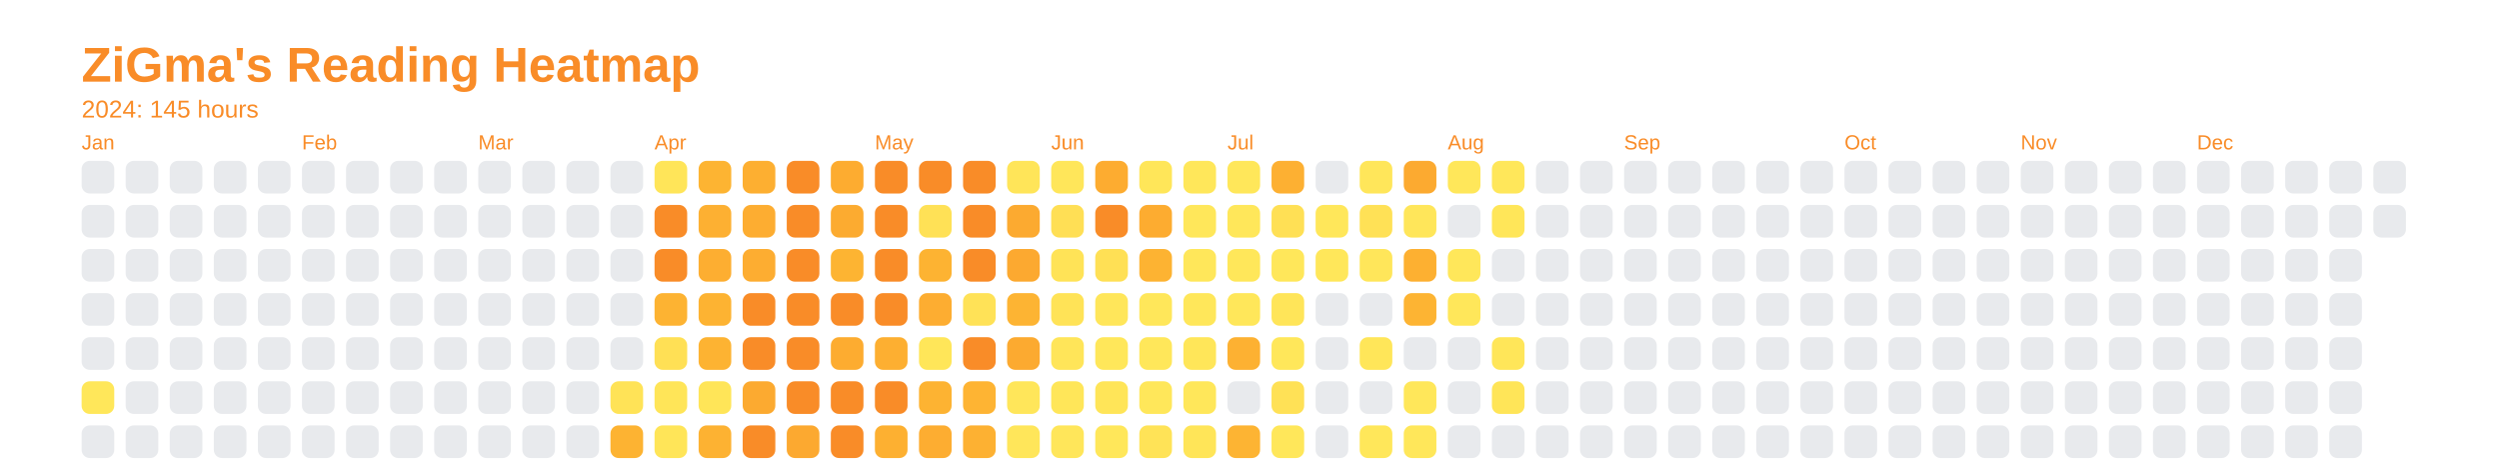
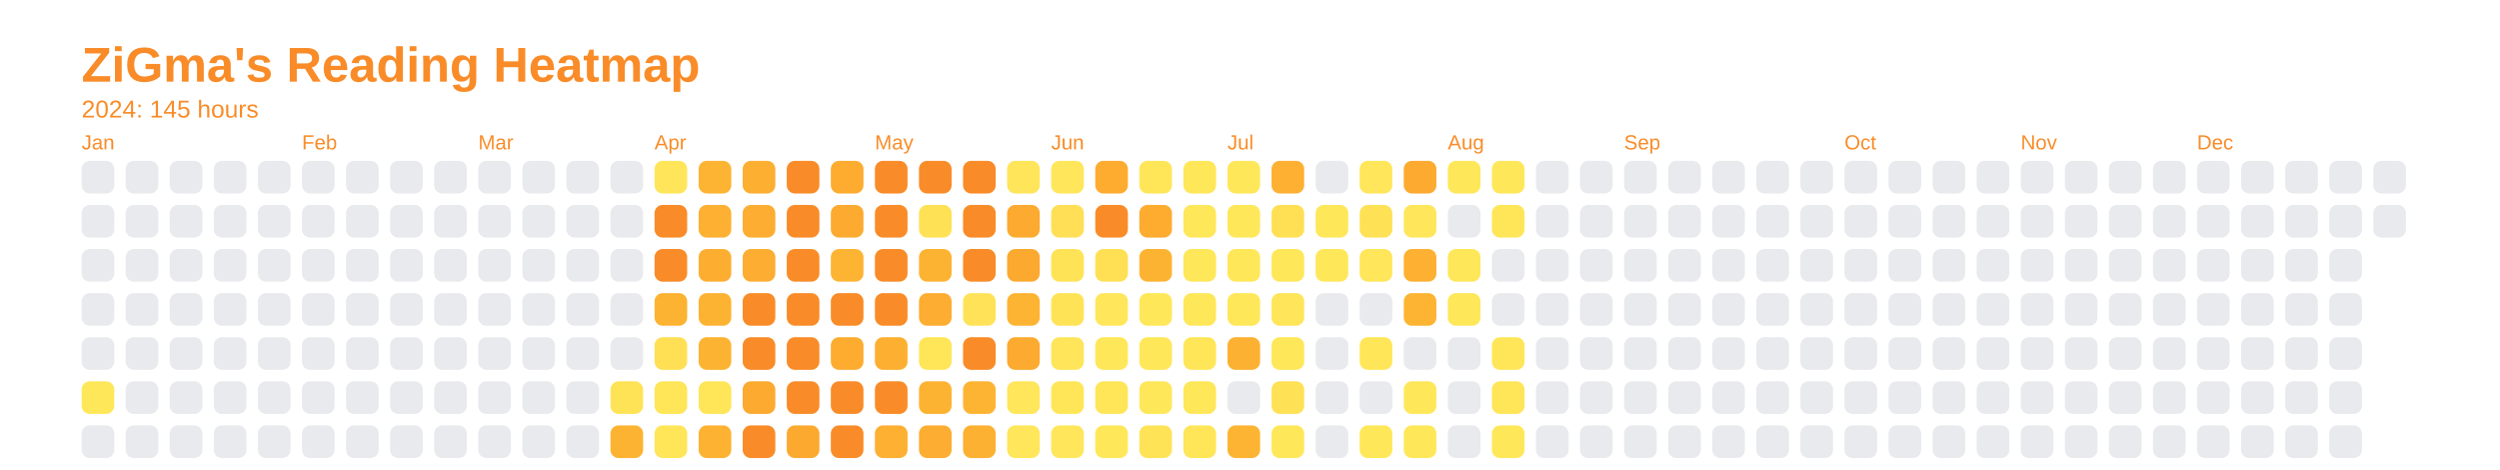
<svg xmlns="http://www.w3.org/2000/svg" baseProfile="full" height="57.5mm" version="1.1" viewBox="0,0,306.2,57.5" width="306.2mm">
  <defs />
  <rect fill="none" height="57.5" width="306.2" x="0" y="0" />
  <text fill="#f98c28" style="font-size:6px; font-family:Arial; font-weight:bold;" x="10" y="10">ZiGma's Reading Heatmap</text>
  <text fill="#f98c28" style="font-size:3px; font-family:Arial;" x="10" y="14.4">2024: 145 hours</text>
  <text fill="#f98c28" style="font-size:2.5px; font-family:Arial" x="10" y="18.3">Jan</text>
  <rect fill="#e8eaed" height="4" rx="1" ry="1" width="4" x="10" y="19.7" />
  <rect fill="#e8eaed" height="4" rx="1" ry="1" width="4" x="10" y="25.1" />
  <rect fill="#e8eaed" height="4" rx="1" ry="1" width="4" x="10" y="30.5" />
  <rect fill="#e8eaed" height="4" rx="1" ry="1" width="4" x="10" y="35.9" />
  <rect fill="#e8eaed" height="4" rx="1" ry="1" width="4" x="10" y="41.3" />
  <rect fill="#ffe75a" height="4" rx="1" ry="1" width="4" x="10" y="46.7" />
  <rect fill="#e8eaed" height="4" rx="1" ry="1" width="4" x="10" y="52.1" />
  <rect fill="#e8eaed" height="4" rx="1" ry="1" width="4" x="15.4" y="19.7" />
  <rect fill="#e8eaed" height="4" rx="1" ry="1" width="4" x="15.4" y="25.1" />
  <rect fill="#e8eaed" height="4" rx="1" ry="1" width="4" x="15.4" y="30.5" />
  <rect fill="#e8eaed" height="4" rx="1" ry="1" width="4" x="15.4" y="35.9" />
  <rect fill="#e8eaed" height="4" rx="1" ry="1" width="4" x="15.4" y="41.3" />
  <rect fill="#e8eaed" height="4" rx="1" ry="1" width="4" x="15.4" y="46.7" />
  <rect fill="#e8eaed" height="4" rx="1" ry="1" width="4" x="15.4" y="52.1" />
  <rect fill="#e8eaed" height="4" rx="1" ry="1" width="4" x="20.8" y="19.7" />
  <rect fill="#e8eaed" height="4" rx="1" ry="1" width="4" x="20.8" y="25.1" />
  <rect fill="#e8eaed" height="4" rx="1" ry="1" width="4" x="20.8" y="30.5" />
  <rect fill="#e8eaed" height="4" rx="1" ry="1" width="4" x="20.8" y="35.9" />
  <rect fill="#e8eaed" height="4" rx="1" ry="1" width="4" x="20.8" y="41.3" />
  <rect fill="#e8eaed" height="4" rx="1" ry="1" width="4" x="20.8" y="46.7" />
  <rect fill="#e8eaed" height="4" rx="1" ry="1" width="4" x="20.8" y="52.1" />
  <rect fill="#e8eaed" height="4" rx="1" ry="1" width="4" x="26.2" y="19.7" />
  <rect fill="#e8eaed" height="4" rx="1" ry="1" width="4" x="26.2" y="25.1" />
  <rect fill="#e8eaed" height="4" rx="1" ry="1" width="4" x="26.2" y="30.5" />
  <rect fill="#e8eaed" height="4" rx="1" ry="1" width="4" x="26.2" y="35.9" />
  <rect fill="#e8eaed" height="4" rx="1" ry="1" width="4" x="26.2" y="41.3" />
  <rect fill="#e8eaed" height="4" rx="1" ry="1" width="4" x="26.2" y="46.7" />
  <rect fill="#e8eaed" height="4" rx="1" ry="1" width="4" x="26.2" y="52.1" />
  <rect fill="#e8eaed" height="4" rx="1" ry="1" width="4" x="31.6" y="19.7" />
  <rect fill="#e8eaed" height="4" rx="1" ry="1" width="4" x="31.6" y="25.1" />
  <rect fill="#e8eaed" height="4" rx="1" ry="1" width="4" x="31.6" y="30.5" />
  <rect fill="#e8eaed" height="4" rx="1" ry="1" width="4" x="31.6" y="35.9" />
  <rect fill="#e8eaed" height="4" rx="1" ry="1" width="4" x="31.6" y="41.3" />
  <rect fill="#e8eaed" height="4" rx="1" ry="1" width="4" x="31.6" y="46.7" />
  <rect fill="#e8eaed" height="4" rx="1" ry="1" width="4" x="31.6" y="52.1" />
  <text fill="#f98c28" style="font-size:2.5px; font-family:Arial" x="37.0" y="18.3">Feb</text>
  <rect fill="#e8eaed" height="4" rx="1" ry="1" width="4" x="37.0" y="19.7" />
  <rect fill="#e8eaed" height="4" rx="1" ry="1" width="4" x="37.0" y="25.1" />
  <rect fill="#e8eaed" height="4" rx="1" ry="1" width="4" x="37.0" y="30.5" />
  <rect fill="#e8eaed" height="4" rx="1" ry="1" width="4" x="37.0" y="35.9" />
  <rect fill="#e8eaed" height="4" rx="1" ry="1" width="4" x="37.0" y="41.3" />
  <rect fill="#e8eaed" height="4" rx="1" ry="1" width="4" x="37.0" y="46.7" />
  <rect fill="#e8eaed" height="4" rx="1" ry="1" width="4" x="37.0" y="52.1" />
  <rect fill="#e8eaed" height="4" rx="1" ry="1" width="4" x="42.4" y="19.7" />
  <rect fill="#e8eaed" height="4" rx="1" ry="1" width="4" x="42.4" y="25.1" />
  <rect fill="#e8eaed" height="4" rx="1" ry="1" width="4" x="42.4" y="30.5" />
  <rect fill="#e8eaed" height="4" rx="1" ry="1" width="4" x="42.4" y="35.9" />
  <rect fill="#e8eaed" height="4" rx="1" ry="1" width="4" x="42.4" y="41.3" />
  <rect fill="#e8eaed" height="4" rx="1" ry="1" width="4" x="42.4" y="46.7" />
  <rect fill="#e8eaed" height="4" rx="1" ry="1" width="4" x="42.4" y="52.1" />
  <rect fill="#e8eaed" height="4" rx="1" ry="1" width="4" x="47.8" y="19.7" />
  <rect fill="#e8eaed" height="4" rx="1" ry="1" width="4" x="47.8" y="25.1" />
  <rect fill="#e8eaed" height="4" rx="1" ry="1" width="4" x="47.8" y="30.5" />
  <rect fill="#e8eaed" height="4" rx="1" ry="1" width="4" x="47.8" y="35.9" />
  <rect fill="#e8eaed" height="4" rx="1" ry="1" width="4" x="47.8" y="41.3" />
  <rect fill="#e8eaed" height="4" rx="1" ry="1" width="4" x="47.8" y="46.7" />
  <rect fill="#e8eaed" height="4" rx="1" ry="1" width="4" x="47.8" y="52.1" />
  <rect fill="#e8eaed" height="4" rx="1" ry="1" width="4" x="53.2" y="19.7" />
  <rect fill="#e8eaed" height="4" rx="1" ry="1" width="4" x="53.2" y="25.1" />
  <rect fill="#e8eaed" height="4" rx="1" ry="1" width="4" x="53.2" y="30.5" />
  <rect fill="#e8eaed" height="4" rx="1" ry="1" width="4" x="53.2" y="35.9" />
  <rect fill="#e8eaed" height="4" rx="1" ry="1" width="4" x="53.2" y="41.3" />
  <rect fill="#e8eaed" height="4" rx="1" ry="1" width="4" x="53.2" y="46.7" />
  <rect fill="#e8eaed" height="4" rx="1" ry="1" width="4" x="53.2" y="52.1" />
  <text fill="#f98c28" style="font-size:2.5px; font-family:Arial" x="58.6" y="18.3">Mar</text>
  <rect fill="#e8eaed" height="4" rx="1" ry="1" width="4" x="58.6" y="19.7" />
  <rect fill="#e8eaed" height="4" rx="1" ry="1" width="4" x="58.6" y="25.1" />
  <rect fill="#e8eaed" height="4" rx="1" ry="1" width="4" x="58.6" y="30.5" />
  <rect fill="#e8eaed" height="4" rx="1" ry="1" width="4" x="58.6" y="35.9" />
  <rect fill="#e8eaed" height="4" rx="1" ry="1" width="4" x="58.6" y="41.3" />
  <rect fill="#e8eaed" height="4" rx="1" ry="1" width="4" x="58.6" y="46.7" />
  <rect fill="#e8eaed" height="4" rx="1" ry="1" width="4" x="58.6" y="52.1" />
  <rect fill="#e8eaed" height="4" rx="1" ry="1" width="4" x="64" y="19.7" />
  <rect fill="#e8eaed" height="4" rx="1" ry="1" width="4" x="64" y="25.1" />
  <rect fill="#e8eaed" height="4" rx="1" ry="1" width="4" x="64" y="30.5" />
  <rect fill="#e8eaed" height="4" rx="1" ry="1" width="4" x="64" y="35.9" />
  <rect fill="#e8eaed" height="4" rx="1" ry="1" width="4" x="64" y="41.3" />
  <rect fill="#e8eaed" height="4" rx="1" ry="1" width="4" x="64" y="46.7" />
  <rect fill="#e8eaed" height="4" rx="1" ry="1" width="4" x="64" y="52.1" />
  <rect fill="#e8eaed" height="4" rx="1" ry="1" width="4" x="69.4" y="19.7" />
  <rect fill="#e8eaed" height="4" rx="1" ry="1" width="4" x="69.4" y="25.1" />
  <rect fill="#e8eaed" height="4" rx="1" ry="1" width="4" x="69.4" y="30.5" />
  <rect fill="#e8eaed" height="4" rx="1" ry="1" width="4" x="69.4" y="35.9" />
  <rect fill="#e8eaed" height="4" rx="1" ry="1" width="4" x="69.4" y="41.3" />
  <rect fill="#e8eaed" height="4" rx="1" ry="1" width="4" x="69.4" y="46.7" />
  <rect fill="#e8eaed" height="4" rx="1" ry="1" width="4" x="69.4" y="52.1" />
  <rect fill="#e8eaed" height="4" rx="1" ry="1" width="4" x="74.8" y="19.7" />
  <rect fill="#e8eaed" height="4" rx="1" ry="1" width="4" x="74.8" y="25.1" />
  <rect fill="#e8eaed" height="4" rx="1" ry="1" width="4" x="74.8" y="30.5" />
  <rect fill="#e8eaed" height="4" rx="1" ry="1" width="4" x="74.8" y="35.9" />
  <rect fill="#e8eaed" height="4" rx="1" ry="1" width="4" x="74.8" y="41.3" />
  <rect fill="#ffe357" height="4" rx="1" ry="1" width="4" x="74.8" y="46.7" />
  <rect fill="#fdb332" height="4" rx="1" ry="1" width="4" x="74.8" y="52.1" />
  <text fill="#f98c28" style="font-size:2.5px; font-family:Arial" x="80.2" y="18.3">Apr</text>
  <rect fill="#ffe559" height="4" rx="1" ry="1" width="4" x="80.2" y="19.7" />
  <rect fill="#f98c28" height="4" rx="1" ry="1" width="4" x="80.2" y="25.1" />
  <rect fill="#f98c28" height="4" rx="1" ry="1" width="4" x="80.2" y="30.5" />
  <rect fill="#fdb332" height="4" rx="1" ry="1" width="4" x="80.2" y="35.9" />
  <rect fill="#ffe055" height="4" rx="1" ry="1" width="4" x="80.2" y="41.3" />
  <rect fill="#ffe558" height="4" rx="1" ry="1" width="4" x="80.2" y="46.7" />
  <rect fill="#ffe558" height="4" rx="1" ry="1" width="4" x="80.2" y="52.1" />
  <rect fill="#fdb432" height="4" rx="1" ry="1" width="4" x="85.6" y="19.7" />
  <rect fill="#fdb032" height="4" rx="1" ry="1" width="4" x="85.6" y="25.1" />
  <rect fill="#fdae31" height="4" rx="1" ry="1" width="4" x="85.6" y="30.5" />
  <rect fill="#fdb332" height="4" rx="1" ry="1" width="4" x="85.6" y="35.9" />
  <rect fill="#fdb332" height="4" rx="1" ry="1" width="4" x="85.6" y="41.3" />
  <rect fill="#ffe558" height="4" rx="1" ry="1" width="4" x="85.6" y="46.7" />
  <rect fill="#fdb232" height="4" rx="1" ry="1" width="4" x="85.6" y="52.1" />
  <rect fill="#fdaf31" height="4" rx="1" ry="1" width="4" x="91" y="19.7" />
  <rect fill="#fdad31" height="4" rx="1" ry="1" width="4" x="91" y="25.1" />
  <rect fill="#fdad31" height="4" rx="1" ry="1" width="4" x="91" y="30.5" />
  <rect fill="#f98c28" height="4" rx="1" ry="1" width="4" x="91" y="35.9" />
  <rect fill="#f98c28" height="4" rx="1" ry="1" width="4" x="91" y="41.3" />
  <rect fill="#fcaa30" height="4" rx="1" ry="1" width="4" x="91" y="46.7" />
  <rect fill="#f98c28" height="4" rx="1" ry="1" width="4" x="91" y="52.1" />
  <rect fill="#f98c28" height="4" rx="1" ry="1" width="4" x="96.4" y="19.7" />
  <rect fill="#f98c28" height="4" rx="1" ry="1" width="4" x="96.4" y="25.1" />
  <rect fill="#f98c28" height="4" rx="1" ry="1" width="4" x="96.4" y="30.5" />
  <rect fill="#f98c28" height="4" rx="1" ry="1" width="4" x="96.4" y="35.9" />
  <rect fill="#f98c28" height="4" rx="1" ry="1" width="4" x="96.4" y="41.3" />
  <rect fill="#f98c28" height="4" rx="1" ry="1" width="4" x="96.4" y="46.7" />
  <rect fill="#fca930" height="4" rx="1" ry="1" width="4" x="96.4" y="52.1" />
  <rect fill="#fdac30" height="4" rx="1" ry="1" width="4" x="101.8" y="19.7" />
  <rect fill="#fcab30" height="4" rx="1" ry="1" width="4" x="101.8" y="25.1" />
  <rect fill="#fdb432" height="4" rx="1" ry="1" width="4" x="101.8" y="30.5" />
  <rect fill="#f98c28" height="4" rx="1" ry="1" width="4" x="101.8" y="35.9" />
  <rect fill="#fdac30" height="4" rx="1" ry="1" width="4" x="101.8" y="41.3" />
  <rect fill="#f98c28" height="4" rx="1" ry="1" width="4" x="101.8" y="46.7" />
  <rect fill="#f98c28" height="4" rx="1" ry="1" width="4" x="101.8" y="52.1" />
  <text fill="#f98c28" style="font-size:2.5px; font-family:Arial" x="107.2" y="18.3">May</text>
  <rect fill="#f98c28" height="4" rx="1" ry="1" width="4" x="107.2" y="19.7" />
  <rect fill="#f98c28" height="4" rx="1" ry="1" width="4" x="107.2" y="25.1" />
  <rect fill="#f98c28" height="4" rx="1" ry="1" width="4" x="107.2" y="30.5" />
  <rect fill="#f98c28" height="4" rx="1" ry="1" width="4" x="107.2" y="35.9" />
  <rect fill="#fdaf31" height="4" rx="1" ry="1" width="4" x="107.2" y="41.3" />
  <rect fill="#f98c28" height="4" rx="1" ry="1" width="4" x="107.2" y="46.7" />
  <rect fill="#fdb031" height="4" rx="1" ry="1" width="4" x="107.2" y="52.1" />
  <rect fill="#f98c28" height="4" rx="1" ry="1" width="4" x="112.6" y="19.7" />
  <rect fill="#ffe156" height="4" rx="1" ry="1" width="4" x="112.6" y="25.1" />
  <rect fill="#fdb332" height="4" rx="1" ry="1" width="4" x="112.6" y="30.5" />
  <rect fill="#fdad31" height="4" rx="1" ry="1" width="4" x="112.6" y="35.9" />
  <rect fill="#ffe659" height="4" rx="1" ry="1" width="4" x="112.6" y="41.3" />
  <rect fill="#fdb332" height="4" rx="1" ry="1" width="4" x="112.6" y="46.7" />
  <rect fill="#fdad31" height="4" rx="1" ry="1" width="4" x="112.6" y="52.1" />
  <rect fill="#f98c28" height="4" rx="1" ry="1" width="4" x="118" y="19.7" />
  <rect fill="#f98c28" height="4" rx="1" ry="1" width="4" x="118" y="25.1" />
  <rect fill="#f98c28" height="4" rx="1" ry="1" width="4" x="118" y="30.5" />
  <rect fill="#ffe257" height="4" rx="1" ry="1" width="4" x="118" y="35.9" />
  <rect fill="#f98c28" height="4" rx="1" ry="1" width="4" x="118" y="41.3" />
  <rect fill="#feb433" height="4" rx="1" ry="1" width="4" x="118" y="46.7" />
  <rect fill="#fdb132" height="4" rx="1" ry="1" width="4" x="118" y="52.1" />
  <rect fill="#ffe559" height="4" rx="1" ry="1" width="4" x="123.4" y="19.7" />
  <rect fill="#fcaa30" height="4" rx="1" ry="1" width="4" x="123.4" y="25.1" />
  <rect fill="#fca930" height="4" rx="1" ry="1" width="4" x="123.4" y="30.5" />
  <rect fill="#fdb433" height="4" rx="1" ry="1" width="4" x="123.4" y="35.9" />
  <rect fill="#fcaa30" height="4" rx="1" ry="1" width="4" x="123.4" y="41.3" />
  <rect fill="#ffe65a" height="4" rx="1" ry="1" width="4" x="123.4" y="46.7" />
  <rect fill="#ffe65a" height="4" rx="1" ry="1" width="4" x="123.4" y="52.1" />
  <text fill="#f98c28" style="font-size:2.5px; font-family:Arial" x="128.8" y="18.3">Jun</text>
  <rect fill="#ffe65a" height="4" rx="1" ry="1" width="4" x="128.8" y="19.7" />
  <rect fill="#ffdf55" height="4" rx="1" ry="1" width="4" x="128.8" y="25.1" />
  <rect fill="#ffe357" height="4" rx="1" ry="1" width="4" x="128.8" y="30.5" />
  <rect fill="#ffe357" height="4" rx="1" ry="1" width="4" x="128.8" y="35.9" />
  <rect fill="#ffe559" height="4" rx="1" ry="1" width="4" x="128.8" y="41.3" />
  <rect fill="#ffe659" height="4" rx="1" ry="1" width="4" x="128.8" y="46.7" />
  <rect fill="#ffe65a" height="4" rx="1" ry="1" width="4" x="128.8" y="52.1" />
  <rect fill="#fdac30" height="4" rx="1" ry="1" width="4" x="134.2" y="19.7" />
  <rect fill="#f98c28" height="4" rx="1" ry="1" width="4" x="134.2" y="25.1" />
  <rect fill="#ffe055" height="4" rx="1" ry="1" width="4" x="134.2" y="30.5" />
  <rect fill="#ffe65a" height="4" rx="1" ry="1" width="4" x="134.2" y="35.9" />
  <rect fill="#ffe75a" height="4" rx="1" ry="1" width="4" x="134.2" y="41.3" />
  <rect fill="#ffe558" height="4" rx="1" ry="1" width="4" x="134.2" y="46.7" />
  <rect fill="#ffe75a" height="4" rx="1" ry="1" width="4" x="134.2" y="52.1" />
  <rect fill="#ffe659" height="4" rx="1" ry="1" width="4" x="139.6" y="19.7" />
  <rect fill="#fdac30" height="4" rx="1" ry="1" width="4" x="139.6" y="25.1" />
  <rect fill="#fdb332" height="4" rx="1" ry="1" width="4" x="139.6" y="30.5" />
  <rect fill="#ffe75a" height="4" rx="1" ry="1" width="4" x="139.6" y="35.9" />
  <rect fill="#ffe75a" height="4" rx="1" ry="1" width="4" x="139.6" y="41.3" />
  <rect fill="#ffe75a" height="4" rx="1" ry="1" width="4" x="139.6" y="46.7" />
  <rect fill="#ffe357" height="4" rx="1" ry="1" width="4" x="139.6" y="52.1" />
  <rect fill="#ffe75a" height="4" rx="1" ry="1" width="4" x="145" y="19.7" />
  <rect fill="#ffe75a" height="4" rx="1" ry="1" width="4" x="145" y="25.1" />
  <rect fill="#ffe75a" height="4" rx="1" ry="1" width="4" x="145" y="30.5" />
  <rect fill="#ffe75a" height="4" rx="1" ry="1" width="4" x="145" y="35.9" />
  <rect fill="#ffe659" height="4" rx="1" ry="1" width="4" x="145" y="41.3" />
  <rect fill="#ffe75a" height="4" rx="1" ry="1" width="4" x="145" y="46.7" />
  <rect fill="#ffe558" height="4" rx="1" ry="1" width="4" x="145" y="52.1" />
  <text fill="#f98c28" style="font-size:2.5px; font-family:Arial" x="150.4" y="18.3">Jul</text>
  <rect fill="#ffe75a" height="4" rx="1" ry="1" width="4" x="150.4" y="19.7" />
  <rect fill="#ffe75a" height="4" rx="1" ry="1" width="4" x="150.4" y="25.1" />
  <rect fill="#ffe75a" height="4" rx="1" ry="1" width="4" x="150.4" y="30.5" />
  <rect fill="#ffe75a" height="4" rx="1" ry="1" width="4" x="150.4" y="35.9" />
  <rect fill="#fdb132" height="4" rx="1" ry="1" width="4" x="150.4" y="41.3" />
  <rect fill="#e8eaed" height="4" rx="1" ry="1" width="4" x="150.4" y="46.7" />
  <rect fill="#fdb433" height="4" rx="1" ry="1" width="4" x="150.4" y="52.1" />
  <rect fill="#fdb032" height="4" rx="1" ry="1" width="4" x="155.8" y="19.7" />
  <rect fill="#ffe055" height="4" rx="1" ry="1" width="4" x="155.8" y="25.1" />
  <rect fill="#ffe75a" height="4" rx="1" ry="1" width="4" x="155.8" y="30.5" />
  <rect fill="#ffe559" height="4" rx="1" ry="1" width="4" x="155.8" y="35.9" />
  <rect fill="#ffe75a" height="4" rx="1" ry="1" width="4" x="155.8" y="41.3" />
  <rect fill="#ffe156" height="4" rx="1" ry="1" width="4" x="155.8" y="46.7" />
  <rect fill="#ffe75a" height="4" rx="1" ry="1" width="4" x="155.8" y="52.1" />
  <rect fill="#e8eaed" height="4" rx="1" ry="1" width="4" x="161.2" y="19.7" />
  <rect fill="#ffe75a" height="4" rx="1" ry="1" width="4" x="161.2" y="25.1" />
  <rect fill="#ffe75a" height="4" rx="1" ry="1" width="4" x="161.2" y="30.5" />
  <rect fill="#e8eaed" height="4" rx="1" ry="1" width="4" x="161.2" y="35.9" />
  <rect fill="#e8eaed" height="4" rx="1" ry="1" width="4" x="161.2" y="41.3" />
  <rect fill="#e8eaed" height="4" rx="1" ry="1" width="4" x="161.2" y="46.7" />
  <rect fill="#e8eaed" height="4" rx="1" ry="1" width="4" x="161.2" y="52.1" />
  <rect fill="#ffe65a" height="4" rx="1" ry="1" width="4" x="166.6" y="19.7" />
  <rect fill="#ffe156" height="4" rx="1" ry="1" width="4" x="166.6" y="25.1" />
  <rect fill="#ffe65a" height="4" rx="1" ry="1" width="4" x="166.6" y="30.5" />
  <rect fill="#e8eaed" height="4" rx="1" ry="1" width="4" x="166.6" y="35.9" />
  <rect fill="#ffe659" height="4" rx="1" ry="1" width="4" x="166.6" y="41.3" />
  <rect fill="#e8eaed" height="4" rx="1" ry="1" width="4" x="166.6" y="46.7" />
  <rect fill="#ffe75a" height="4" rx="1" ry="1" width="4" x="166.6" y="52.1" />
  <rect fill="#fcaa30" height="4" rx="1" ry="1" width="4" x="172" y="19.7" />
  <rect fill="#ffe65a" height="4" rx="1" ry="1" width="4" x="172" y="25.1" />
  <rect fill="#fdb031" height="4" rx="1" ry="1" width="4" x="172" y="30.5" />
  <rect fill="#fdb433" height="4" rx="1" ry="1" width="4" x="172" y="35.9" />
  <rect fill="#e8eaed" height="4" rx="1" ry="1" width="4" x="172" y="41.3" />
  <rect fill="#ffe75a" height="4" rx="1" ry="1" width="4" x="172" y="46.7" />
  <rect fill="#ffe75a" height="4" rx="1" ry="1" width="4" x="172" y="52.1" />
  <text fill="#f98c28" style="font-size:2.5px; font-family:Arial" x="177.4" y="18.3">Aug</text>
  <rect fill="#ffe75a" height="4" rx="1" ry="1" width="4" x="177.4" y="19.7" />
  <rect fill="#e8eaed" height="4" rx="1" ry="1" width="4" x="177.4" y="25.1" />
  <rect fill="#ffe75a" height="4" rx="1" ry="1" width="4" x="177.4" y="30.5" />
  <rect fill="#ffe75a" height="4" rx="1" ry="1" width="4" x="177.4" y="35.9" />
  <rect fill="#e8eaed" height="4" rx="1" ry="1" width="4" x="177.4" y="41.3" />
  <rect fill="#e8eaed" height="4" rx="1" ry="1" width="4" x="177.4" y="46.7" />
  <rect fill="#e8eaed" height="4" rx="1" ry="1" width="4" x="177.4" y="52.1" />
  <rect fill="#ffe75a" height="4" rx="1" ry="1" width="4" x="182.8" y="19.7" />
  <rect fill="#ffe659" height="4" rx="1" ry="1" width="4" x="182.8" y="25.1" />
  <rect fill="#e8eaed" height="4" rx="1" ry="1" width="4" x="182.8" y="30.5" />
  <rect fill="#e8eaed" height="4" rx="1" ry="1" width="4" x="182.8" y="35.9" />
  <rect fill="#ffe659" height="4" rx="1" ry="1" width="4" x="182.8" y="41.3" />
  <rect fill="#ffe558" height="4" rx="1" ry="1" width="4" x="182.8" y="46.7" />
-   <rect fill="#e8eaed" height="4" rx="1" ry="1" width="4" x="182.8" y="52.1" />
+   <rect fill="#ffe75a" height="4" rx="1" ry="1" width="4" x="182.8" y="52.1" />
  <rect fill="#e8eaed" height="4" rx="1" ry="1" width="4" x="188.2" y="19.7" />
  <rect fill="#e8eaed" height="4" rx="1" ry="1" width="4" x="188.2" y="25.1" />
  <rect fill="#e8eaed" height="4" rx="1" ry="1" width="4" x="188.2" y="30.5" />
  <rect fill="#e8eaed" height="4" rx="1" ry="1" width="4" x="188.2" y="35.9" />
  <rect fill="#e8eaed" height="4" rx="1" ry="1" width="4" x="188.2" y="41.3" />
  <rect fill="#e8eaed" height="4" rx="1" ry="1" width="4" x="188.2" y="46.7" />
  <rect fill="#e8eaed" height="4" rx="1" ry="1" width="4" x="188.2" y="52.1" />
  <rect fill="#e8eaed" height="4" rx="1" ry="1" width="4" x="193.6" y="19.7" />
  <rect fill="#e8eaed" height="4" rx="1" ry="1" width="4" x="193.6" y="25.1" />
  <rect fill="#e8eaed" height="4" rx="1" ry="1" width="4" x="193.6" y="30.5" />
  <rect fill="#e8eaed" height="4" rx="1" ry="1" width="4" x="193.6" y="35.9" />
  <rect fill="#e8eaed" height="4" rx="1" ry="1" width="4" x="193.6" y="41.3" />
  <rect fill="#e8eaed" height="4" rx="1" ry="1" width="4" x="193.6" y="46.7" />
  <rect fill="#e8eaed" height="4" rx="1" ry="1" width="4" x="193.6" y="52.1" />
  <text fill="#f98c28" style="font-size:2.5px; font-family:Arial" x="199" y="18.3">Sep</text>
  <rect fill="#e8eaed" height="4" rx="1" ry="1" width="4" x="199" y="19.7" />
  <rect fill="#e8eaed" height="4" rx="1" ry="1" width="4" x="199" y="25.1" />
  <rect fill="#e8eaed" height="4" rx="1" ry="1" width="4" x="199" y="30.5" />
  <rect fill="#e8eaed" height="4" rx="1" ry="1" width="4" x="199" y="35.9" />
  <rect fill="#e8eaed" height="4" rx="1" ry="1" width="4" x="199" y="41.3" />
  <rect fill="#e8eaed" height="4" rx="1" ry="1" width="4" x="199" y="46.7" />
  <rect fill="#e8eaed" height="4" rx="1" ry="1" width="4" x="199" y="52.1" />
  <rect fill="#e8eaed" height="4" rx="1" ry="1" width="4" x="204.4" y="19.7" />
  <rect fill="#e8eaed" height="4" rx="1" ry="1" width="4" x="204.4" y="25.1" />
  <rect fill="#e8eaed" height="4" rx="1" ry="1" width="4" x="204.4" y="30.5" />
  <rect fill="#e8eaed" height="4" rx="1" ry="1" width="4" x="204.4" y="35.9" />
  <rect fill="#e8eaed" height="4" rx="1" ry="1" width="4" x="204.4" y="41.3" />
  <rect fill="#e8eaed" height="4" rx="1" ry="1" width="4" x="204.4" y="46.7" />
  <rect fill="#e8eaed" height="4" rx="1" ry="1" width="4" x="204.4" y="52.1" />
  <rect fill="#e8eaed" height="4" rx="1" ry="1" width="4" x="209.8" y="19.7" />
  <rect fill="#e8eaed" height="4" rx="1" ry="1" width="4" x="209.8" y="25.1" />
  <rect fill="#e8eaed" height="4" rx="1" ry="1" width="4" x="209.8" y="30.5" />
  <rect fill="#e8eaed" height="4" rx="1" ry="1" width="4" x="209.8" y="35.9" />
  <rect fill="#e8eaed" height="4" rx="1" ry="1" width="4" x="209.8" y="41.3" />
  <rect fill="#e8eaed" height="4" rx="1" ry="1" width="4" x="209.8" y="46.7" />
  <rect fill="#e8eaed" height="4" rx="1" ry="1" width="4" x="209.8" y="52.1" />
  <rect fill="#e8eaed" height="4" rx="1" ry="1" width="4" x="215.2" y="19.7" />
  <rect fill="#e8eaed" height="4" rx="1" ry="1" width="4" x="215.2" y="25.1" />
  <rect fill="#e8eaed" height="4" rx="1" ry="1" width="4" x="215.2" y="30.5" />
  <rect fill="#e8eaed" height="4" rx="1" ry="1" width="4" x="215.2" y="35.9" />
  <rect fill="#e8eaed" height="4" rx="1" ry="1" width="4" x="215.2" y="41.3" />
  <rect fill="#e8eaed" height="4" rx="1" ry="1" width="4" x="215.2" y="46.7" />
  <rect fill="#e8eaed" height="4" rx="1" ry="1" width="4" x="215.2" y="52.1" />
  <rect fill="#e8eaed" height="4" rx="1" ry="1" width="4" x="220.6" y="19.7" />
  <rect fill="#e8eaed" height="4" rx="1" ry="1" width="4" x="220.6" y="25.1" />
  <rect fill="#e8eaed" height="4" rx="1" ry="1" width="4" x="220.6" y="30.5" />
  <rect fill="#e8eaed" height="4" rx="1" ry="1" width="4" x="220.6" y="35.9" />
  <rect fill="#e8eaed" height="4" rx="1" ry="1" width="4" x="220.6" y="41.3" />
  <rect fill="#e8eaed" height="4" rx="1" ry="1" width="4" x="220.6" y="46.7" />
  <rect fill="#e8eaed" height="4" rx="1" ry="1" width="4" x="220.6" y="52.1" />
  <text fill="#f98c28" style="font-size:2.5px; font-family:Arial" x="226" y="18.3">Oct</text>
  <rect fill="#e8eaed" height="4" rx="1" ry="1" width="4" x="226" y="19.7" />
  <rect fill="#e8eaed" height="4" rx="1" ry="1" width="4" x="226" y="25.1" />
  <rect fill="#e8eaed" height="4" rx="1" ry="1" width="4" x="226" y="30.5" />
  <rect fill="#e8eaed" height="4" rx="1" ry="1" width="4" x="226" y="35.9" />
  <rect fill="#e8eaed" height="4" rx="1" ry="1" width="4" x="226" y="41.3" />
  <rect fill="#e8eaed" height="4" rx="1" ry="1" width="4" x="226" y="46.7" />
  <rect fill="#e8eaed" height="4" rx="1" ry="1" width="4" x="226" y="52.1" />
  <rect fill="#e8eaed" height="4" rx="1" ry="1" width="4" x="231.4" y="19.7" />
  <rect fill="#e8eaed" height="4" rx="1" ry="1" width="4" x="231.4" y="25.1" />
  <rect fill="#e8eaed" height="4" rx="1" ry="1" width="4" x="231.4" y="30.5" />
  <rect fill="#e8eaed" height="4" rx="1" ry="1" width="4" x="231.4" y="35.9" />
  <rect fill="#e8eaed" height="4" rx="1" ry="1" width="4" x="231.4" y="41.3" />
  <rect fill="#e8eaed" height="4" rx="1" ry="1" width="4" x="231.4" y="46.7" />
  <rect fill="#e8eaed" height="4" rx="1" ry="1" width="4" x="231.4" y="52.1" />
  <rect fill="#e8eaed" height="4" rx="1" ry="1" width="4" x="236.8" y="19.7" />
  <rect fill="#e8eaed" height="4" rx="1" ry="1" width="4" x="236.8" y="25.1" />
  <rect fill="#e8eaed" height="4" rx="1" ry="1" width="4" x="236.8" y="30.5" />
  <rect fill="#e8eaed" height="4" rx="1" ry="1" width="4" x="236.8" y="35.9" />
  <rect fill="#e8eaed" height="4" rx="1" ry="1" width="4" x="236.8" y="41.3" />
  <rect fill="#e8eaed" height="4" rx="1" ry="1" width="4" x="236.8" y="46.7" />
  <rect fill="#e8eaed" height="4" rx="1" ry="1" width="4" x="236.8" y="52.1" />
  <rect fill="#e8eaed" height="4" rx="1" ry="1" width="4" x="242.2" y="19.7" />
  <rect fill="#e8eaed" height="4" rx="1" ry="1" width="4" x="242.2" y="25.1" />
  <rect fill="#e8eaed" height="4" rx="1" ry="1" width="4" x="242.2" y="30.5" />
  <rect fill="#e8eaed" height="4" rx="1" ry="1" width="4" x="242.2" y="35.9" />
  <rect fill="#e8eaed" height="4" rx="1" ry="1" width="4" x="242.2" y="41.3" />
  <rect fill="#e8eaed" height="4" rx="1" ry="1" width="4" x="242.2" y="46.7" />
  <rect fill="#e8eaed" height="4" rx="1" ry="1" width="4" x="242.2" y="52.1" />
  <text fill="#f98c28" style="font-size:2.5px; font-family:Arial" x="247.6" y="18.3">Nov</text>
  <rect fill="#e8eaed" height="4" rx="1" ry="1" width="4" x="247.6" y="19.7" />
  <rect fill="#e8eaed" height="4" rx="1" ry="1" width="4" x="247.6" y="25.1" />
  <rect fill="#e8eaed" height="4" rx="1" ry="1" width="4" x="247.6" y="30.5" />
  <rect fill="#e8eaed" height="4" rx="1" ry="1" width="4" x="247.6" y="35.9" />
  <rect fill="#e8eaed" height="4" rx="1" ry="1" width="4" x="247.6" y="41.3" />
  <rect fill="#e8eaed" height="4" rx="1" ry="1" width="4" x="247.6" y="46.7" />
  <rect fill="#e8eaed" height="4" rx="1" ry="1" width="4" x="247.6" y="52.1" />
  <rect fill="#e8eaed" height="4" rx="1" ry="1" width="4" x="253" y="19.7" />
  <rect fill="#e8eaed" height="4" rx="1" ry="1" width="4" x="253" y="25.1" />
  <rect fill="#e8eaed" height="4" rx="1" ry="1" width="4" x="253" y="30.5" />
  <rect fill="#e8eaed" height="4" rx="1" ry="1" width="4" x="253" y="35.9" />
  <rect fill="#e8eaed" height="4" rx="1" ry="1" width="4" x="253" y="41.3" />
  <rect fill="#e8eaed" height="4" rx="1" ry="1" width="4" x="253" y="46.7" />
  <rect fill="#e8eaed" height="4" rx="1" ry="1" width="4" x="253" y="52.1" />
  <rect fill="#e8eaed" height="4" rx="1" ry="1" width="4" x="258.4" y="19.7" />
  <rect fill="#e8eaed" height="4" rx="1" ry="1" width="4" x="258.4" y="25.1" />
  <rect fill="#e8eaed" height="4" rx="1" ry="1" width="4" x="258.4" y="30.5" />
  <rect fill="#e8eaed" height="4" rx="1" ry="1" width="4" x="258.4" y="35.9" />
  <rect fill="#e8eaed" height="4" rx="1" ry="1" width="4" x="258.4" y="41.3" />
  <rect fill="#e8eaed" height="4" rx="1" ry="1" width="4" x="258.4" y="46.7" />
  <rect fill="#e8eaed" height="4" rx="1" ry="1" width="4" x="258.4" y="52.1" />
  <rect fill="#e8eaed" height="4" rx="1" ry="1" width="4" x="263.8" y="19.7" />
  <rect fill="#e8eaed" height="4" rx="1" ry="1" width="4" x="263.8" y="25.1" />
  <rect fill="#e8eaed" height="4" rx="1" ry="1" width="4" x="263.8" y="30.5" />
  <rect fill="#e8eaed" height="4" rx="1" ry="1" width="4" x="263.8" y="35.9" />
  <rect fill="#e8eaed" height="4" rx="1" ry="1" width="4" x="263.8" y="41.3" />
  <rect fill="#e8eaed" height="4" rx="1" ry="1" width="4" x="263.8" y="46.7" />
  <rect fill="#e8eaed" height="4" rx="1" ry="1" width="4" x="263.8" y="52.1" />
  <text fill="#f98c28" style="font-size:2.5px; font-family:Arial" x="269.2" y="18.3">Dec</text>
  <rect fill="#e8eaed" height="4" rx="1" ry="1" width="4" x="269.2" y="19.7" />
  <rect fill="#e8eaed" height="4" rx="1" ry="1" width="4" x="269.2" y="25.1" />
  <rect fill="#e8eaed" height="4" rx="1" ry="1" width="4" x="269.2" y="30.5" />
  <rect fill="#e8eaed" height="4" rx="1" ry="1" width="4" x="269.2" y="35.9" />
  <rect fill="#e8eaed" height="4" rx="1" ry="1" width="4" x="269.2" y="41.3" />
  <rect fill="#e8eaed" height="4" rx="1" ry="1" width="4" x="269.2" y="46.7" />
  <rect fill="#e8eaed" height="4" rx="1" ry="1" width="4" x="269.2" y="52.1" />
  <rect fill="#e8eaed" height="4" rx="1" ry="1" width="4" x="274.6" y="19.7" />
  <rect fill="#e8eaed" height="4" rx="1" ry="1" width="4" x="274.6" y="25.1" />
  <rect fill="#e8eaed" height="4" rx="1" ry="1" width="4" x="274.6" y="30.5" />
  <rect fill="#e8eaed" height="4" rx="1" ry="1" width="4" x="274.6" y="35.9" />
  <rect fill="#e8eaed" height="4" rx="1" ry="1" width="4" x="274.6" y="41.3" />
  <rect fill="#e8eaed" height="4" rx="1" ry="1" width="4" x="274.6" y="46.7" />
  <rect fill="#e8eaed" height="4" rx="1" ry="1" width="4" x="274.6" y="52.1" />
  <rect fill="#e8eaed" height="4" rx="1" ry="1" width="4" x="280" y="19.7" />
  <rect fill="#e8eaed" height="4" rx="1" ry="1" width="4" x="280" y="25.1" />
  <rect fill="#e8eaed" height="4" rx="1" ry="1" width="4" x="280" y="30.5" />
  <rect fill="#e8eaed" height="4" rx="1" ry="1" width="4" x="280" y="35.9" />
  <rect fill="#e8eaed" height="4" rx="1" ry="1" width="4" x="280" y="41.3" />
  <rect fill="#e8eaed" height="4" rx="1" ry="1" width="4" x="280" y="46.7" />
  <rect fill="#e8eaed" height="4" rx="1" ry="1" width="4" x="280" y="52.1" />
  <rect fill="#e8eaed" height="4" rx="1" ry="1" width="4" x="285.4" y="19.7" />
  <rect fill="#e8eaed" height="4" rx="1" ry="1" width="4" x="285.4" y="25.1" />
  <rect fill="#e8eaed" height="4" rx="1" ry="1" width="4" x="285.4" y="30.5" />
  <rect fill="#e8eaed" height="4" rx="1" ry="1" width="4" x="285.4" y="35.9" />
  <rect fill="#e8eaed" height="4" rx="1" ry="1" width="4" x="285.4" y="41.3" />
  <rect fill="#e8eaed" height="4" rx="1" ry="1" width="4" x="285.4" y="46.7" />
  <rect fill="#e8eaed" height="4" rx="1" ry="1" width="4" x="285.4" y="52.1" />
  <rect fill="#e8eaed" height="4" rx="1" ry="1" width="4" x="290.8" y="19.7" />
  <rect fill="#e8eaed" height="4" rx="1" ry="1" width="4" x="290.8" y="25.1" />
</svg>
